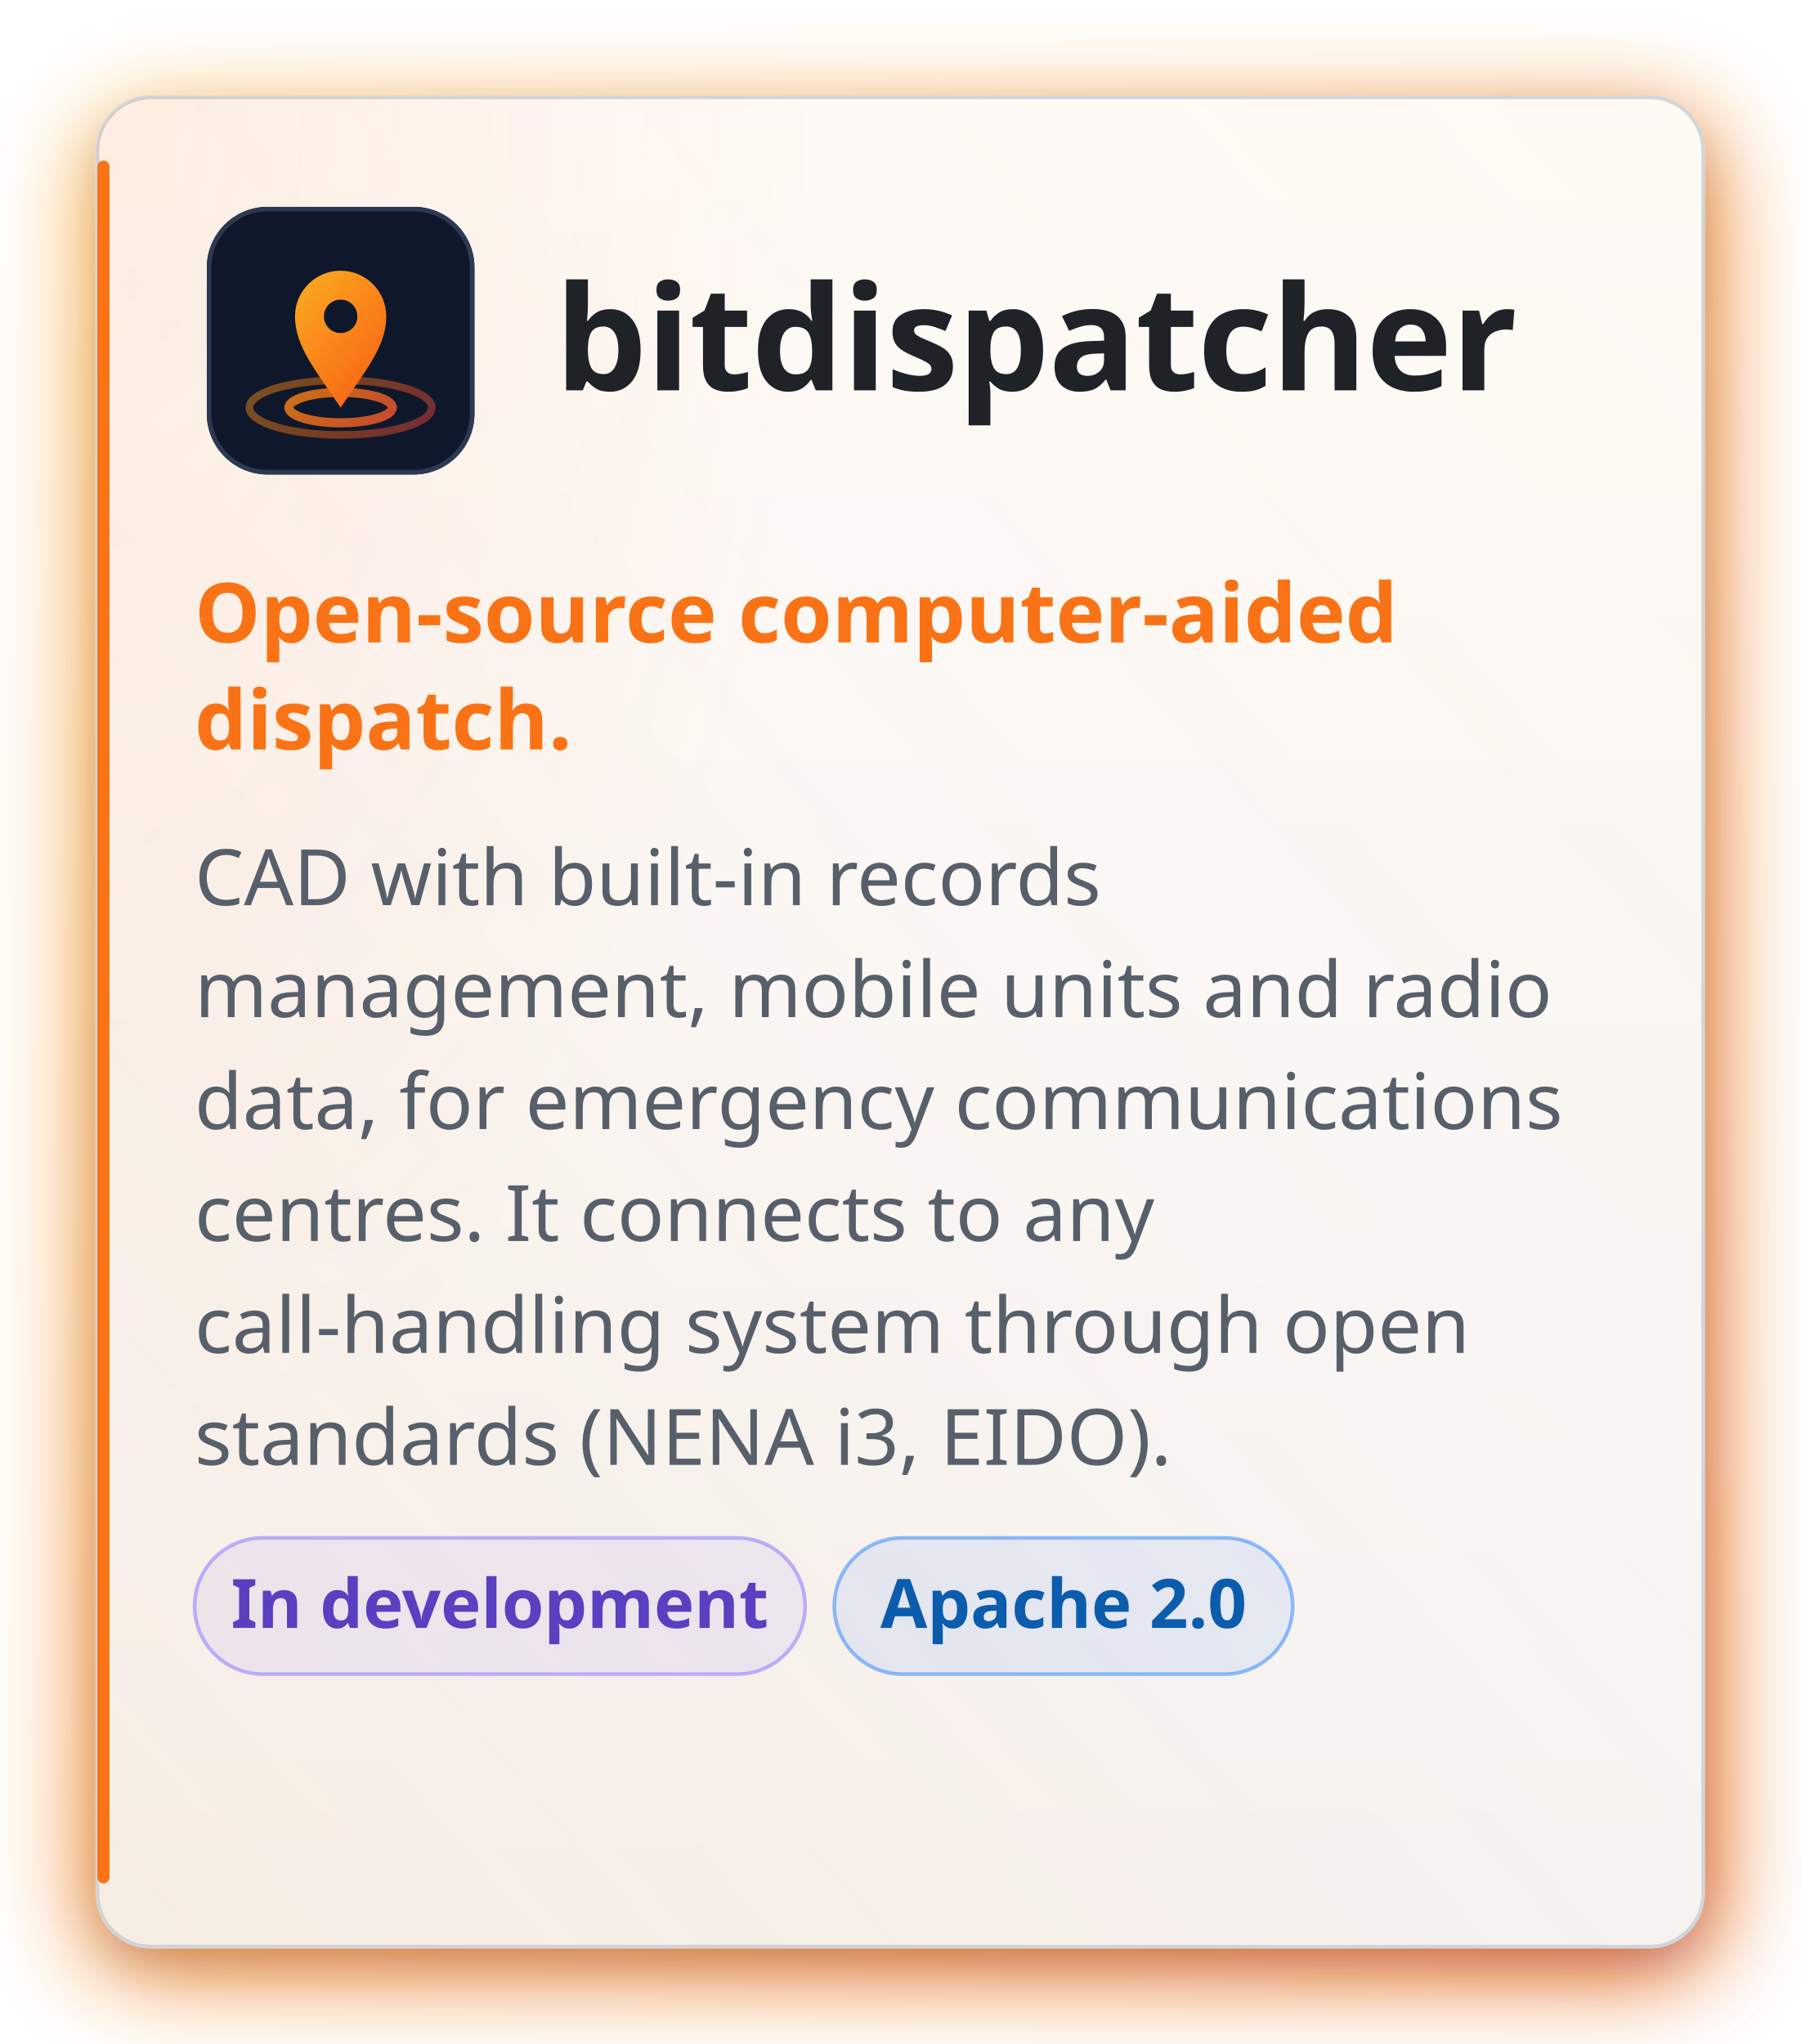
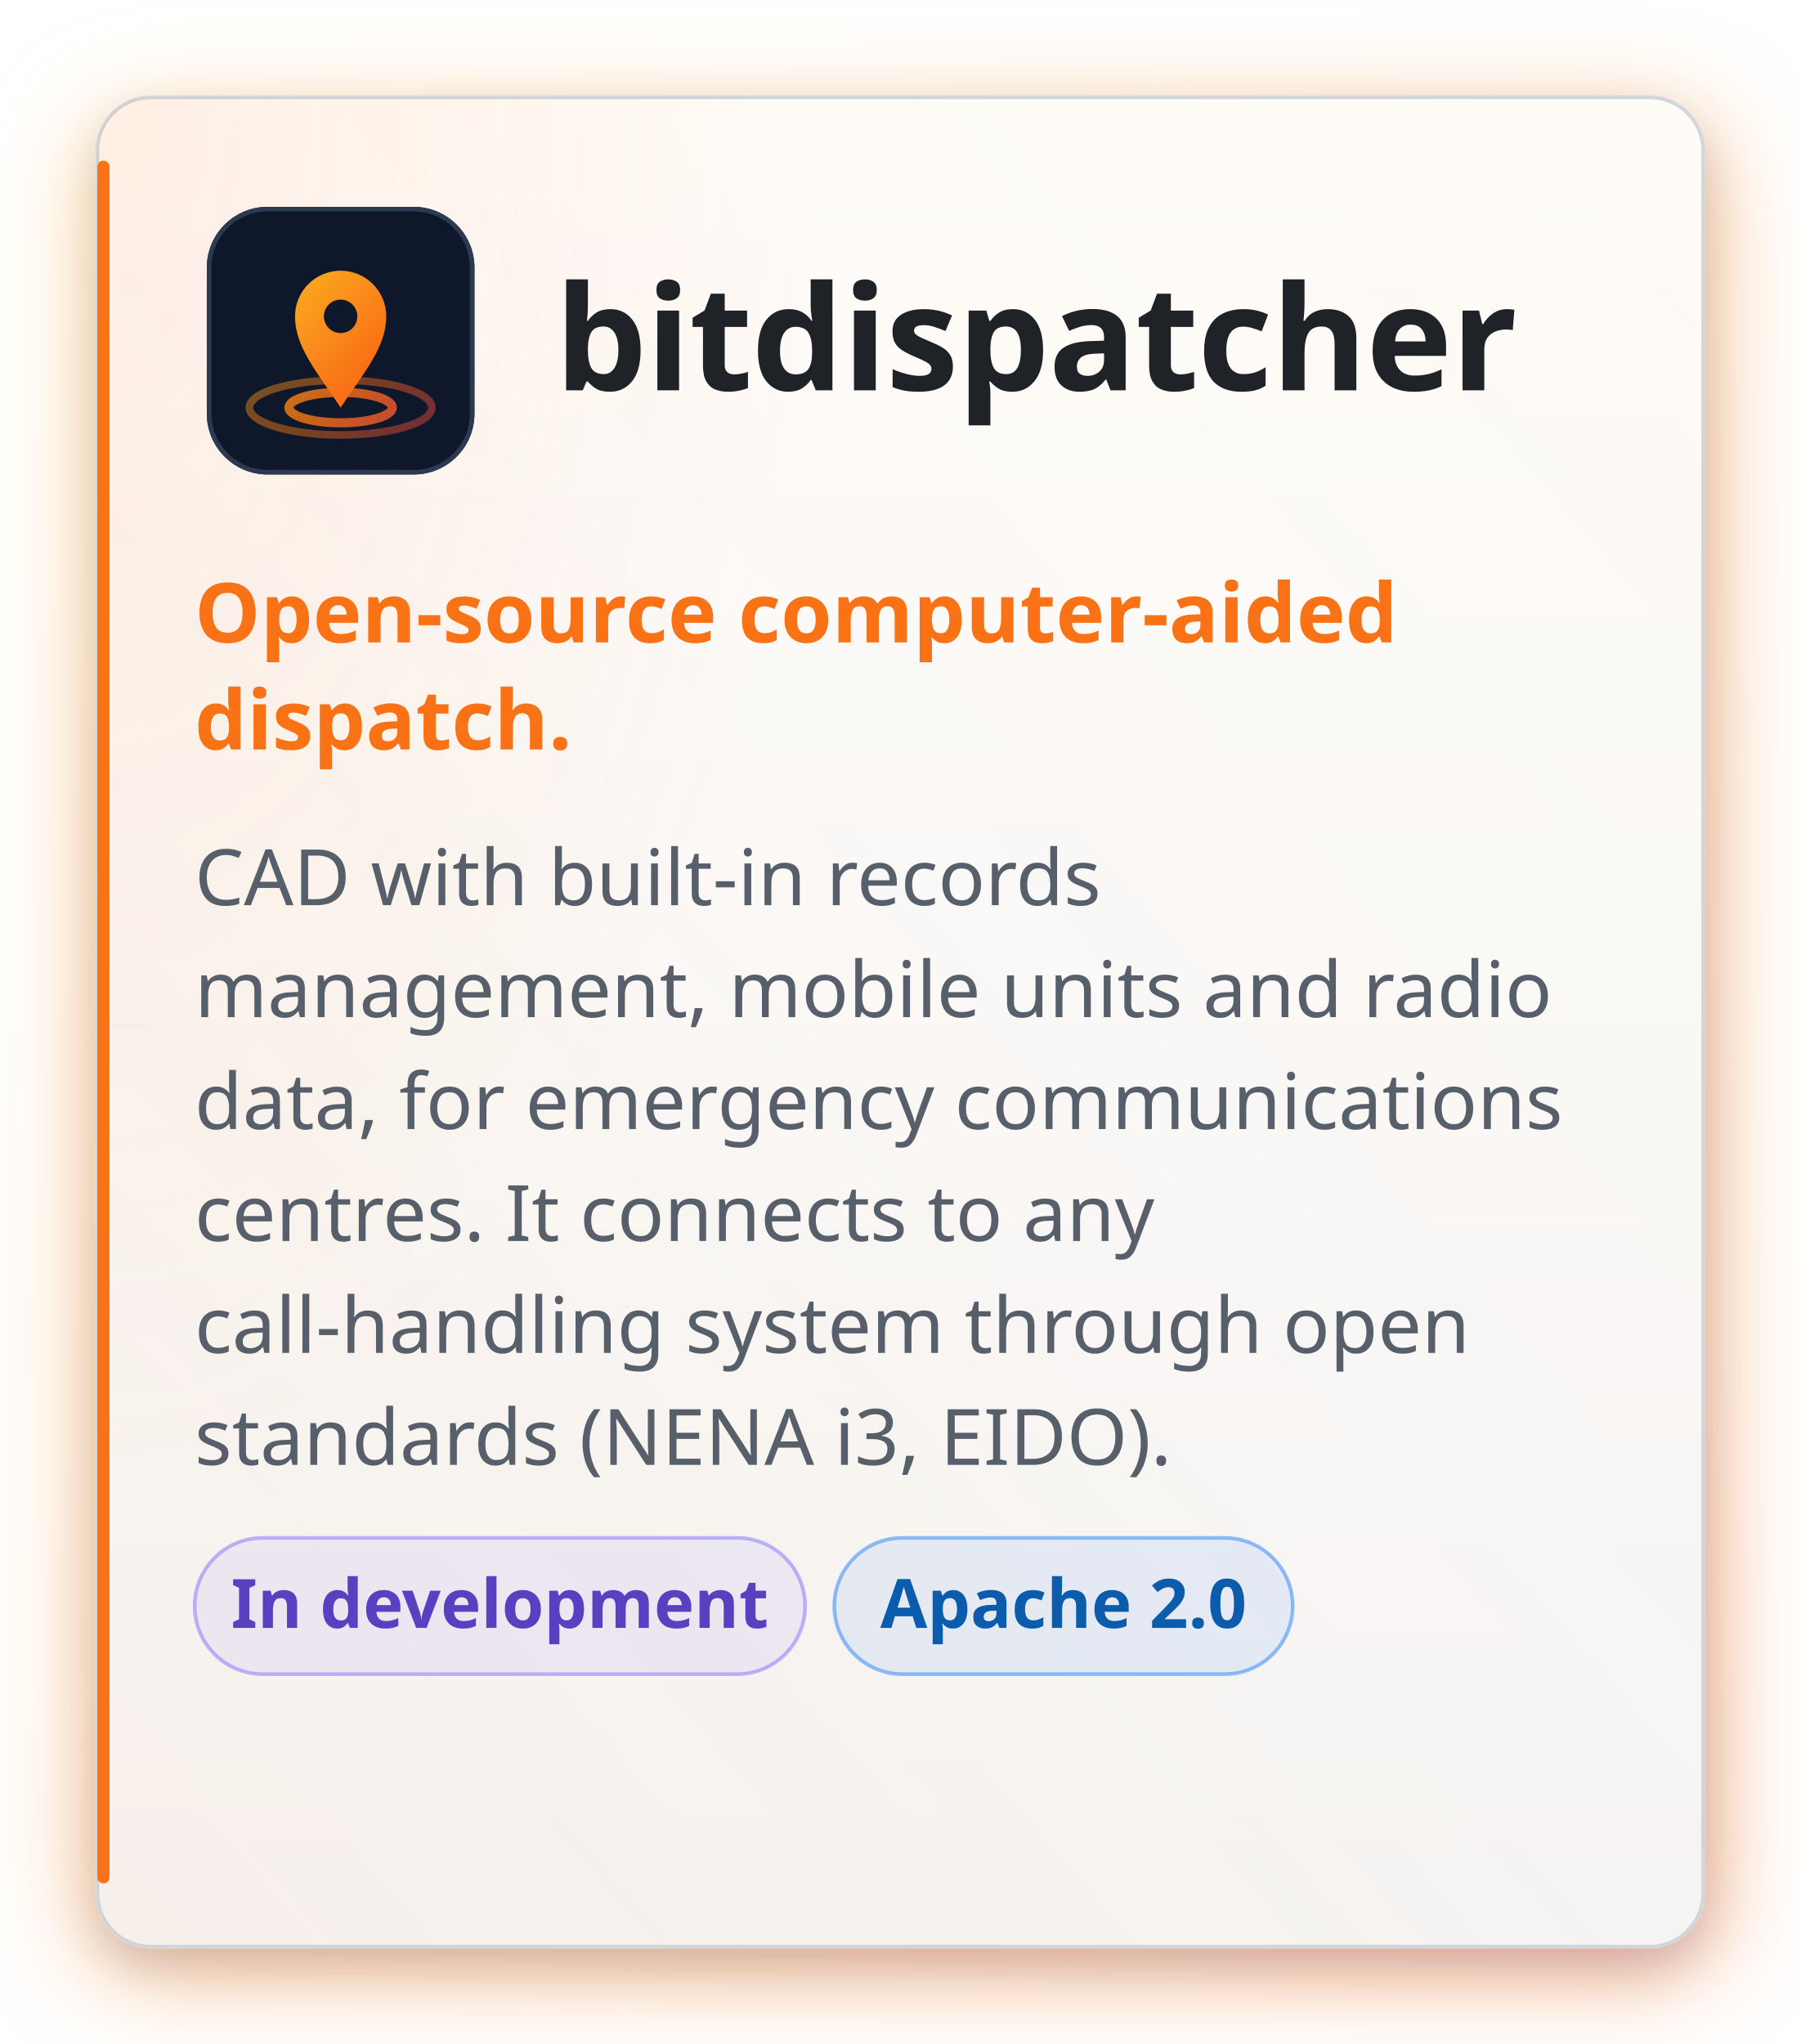
<svg xmlns="http://www.w3.org/2000/svg" viewBox="0 0 740 840" width="740" height="840" role="img" aria-label="bitdispatcher: Open-source computer-aided dispatch.">
-   <style>@keyframes glow{0%,100%{opacity:0.25}50%{opacity:0.7}}@keyframes warm{0%,100%{opacity:0}50%{opacity:1}}.glow{animation:glow 4.8s ease-in-out infinite;animation-delay:-2.40s}.warm{animation:warm 4.8s ease-in-out infinite;animation-delay:-2.40s}@media (prefers-reduced-motion: reduce){.glow,.warm{animation:none}.glow{opacity:0.45}.warm{opacity:0.5}}</style>
+   <style>.glow{opacity:0.5}.warm{opacity:0.7}</style>
  <defs>
    <linearGradient id="cardfill" x1="0" y1="0" x2="0" y2="1">
      <stop offset="0" stop-color="#ffffff" />
      <stop offset="1" stop-color="#f6f8fa" />
    </linearGradient>
    <radialGradient id="accentglow" cx="0" cy="0" r="0.75" gradientTransform="scale(0.6 1)">
      <stop offset="0" stop-color="#f97316" stop-opacity="0.09" />
      <stop offset="1" stop-color="#f97316" stop-opacity="0" />
    </radialGradient>
    <linearGradient id="glowfill" x1="0" y1="0" x2="1" y2="1">
      <stop offset="0" stop-color="#ffb347" />
      <stop offset="0.5" stop-color="#f58220" />
      <stop offset="1" stop-color="#ea580c" />
    </linearGradient>
    <linearGradient id="warmfill" x1="0" y1="1" x2="1" y2="0">
      <stop offset="0" stop-color="#f58220" stop-opacity="0.1" />
      <stop offset="0.55" stop-color="#f58220" stop-opacity="0.04" />
      <stop offset="1" stop-color="#ffb347" stop-opacity="0.06" />
    </linearGradient>
    <filter id="soft" x="-15%" y="-15%" width="130%" height="135%">
      <feGaussianBlur stdDeviation="20" />
    </filter>
    <filter id="lift" x="-5%" y="-8%" width="110%" height="125%">
      <feDropShadow dx="0" dy="8" stdDeviation="9" flood-color="#1f2328" flood-opacity="0.14" />
    </filter>
  </defs>
  <g font-family="-apple-system, 'Segoe UI', 'Noto Sans', Helvetica, Arial, sans-serif">
    <rect class="glow" x="36" y="48" width="668" height="762" rx="26" fill="url(#glowfill)" filter="url(#soft)" />
    <rect x="40" y="40" width="660" height="760" rx="22" fill="url(#cardfill)" stroke="#d0d7de" stroke-width="1.5" filter="url(#lift)" />
    <rect x="40" y="40" width="660" height="760" rx="22" fill="url(#accentglow)" />
    <rect class="warm" x="40" y="40" width="660" height="760" rx="22" fill="url(#warmfill)" />
    <rect x="40" y="66" width="5" height="708" rx="2.5" fill="#f97316" />
    <svg x="80" y="80" width="120" height="120" viewBox="0 0 96 96">
      <rect x="4" y="4" width="88" height="88" rx="20" fill="#0f172a" />
      <rect x="4.75" y="4.75" width="86.5" height="86.5" rx="19.25" fill="none" stroke="#2b3a52" stroke-width="1.5" />
      <defs>
        <linearGradient id="bdg" gradientUnits="userSpaceOnUse" x1="18" y1="25" x2="78" y2="79">
          <stop offset="0" stop-color="#fbbf24" />
          <stop offset=".6" stop-color="#f97316" />
          <stop offset="1" stop-color="#ef4444" />
        </linearGradient>
      </defs>
      <g fill="none" stroke="url(#bdg)" stroke-linecap="round">
        <ellipse cx="48" cy="70" rx="30" ry="9" stroke-width="2.5" stroke-opacity="0.45" />
        <ellipse cx="48" cy="70" rx="17" ry="5" stroke-width="3" stroke-opacity="0.8" />
      </g>
      <path d="M48 70 C40 58 33 50 33 40 a15 15 0 0 1 30 0 C63 50 56 58 48 70 Z" fill="url(#bdg)" />
      <circle cx="48" cy="40" r="5.5" fill="#0f172a" />
    </svg>
    <text x="228" y="160.4" font-size="60" font-weight="800" fill="#1f2328" letter-spacing="-0.5">bitdispatcher</text>
    <text x="80" y="264.0" font-size="34" font-weight="600" fill="#f97316">Open-source computer-aided</text>
    <text x="80" y="308.0" font-size="34" font-weight="600" fill="#f97316">dispatch.</text>
    <text x="80" y="372.0" font-size="32" fill="#57606a">CAD with built-in records</text>
    <text x="80" y="418.0" font-size="32" fill="#57606a">management, mobile units and radio</text>
    <text x="80" y="464.0" font-size="32" fill="#57606a">data, for emergency communications</text>
    <text x="80" y="510.0" font-size="32" fill="#57606a">centres. It connects to any</text>
    <text x="80" y="556.0" font-size="32" fill="#57606a">call-handling system through open</text>
    <text x="80" y="602.0" font-size="32" fill="#57606a">standards (NENA i3, EIDO).</text>
    <rect x="80.0" y="632" width="250.9" height="56" rx="28.0" fill="#8b7bff" fill-opacity="0.1" stroke="#8b7bff" stroke-opacity="0.55" stroke-width="1.5" />
    <text x="205.4" y="669.0" font-size="28" font-weight="600" fill="#5a3fc0" text-anchor="middle">In development</text>
    <rect x="342.9" y="632" width="188.4" height="56" rx="28.0" fill="#388bfd" fill-opacity="0.1" stroke="#388bfd" stroke-opacity="0.55" stroke-width="1.5" />
    <text x="437.1" y="669.0" font-size="28" font-weight="600" fill="#0b5cad" text-anchor="middle">Apache 2.0</text>
  </g>
</svg>
